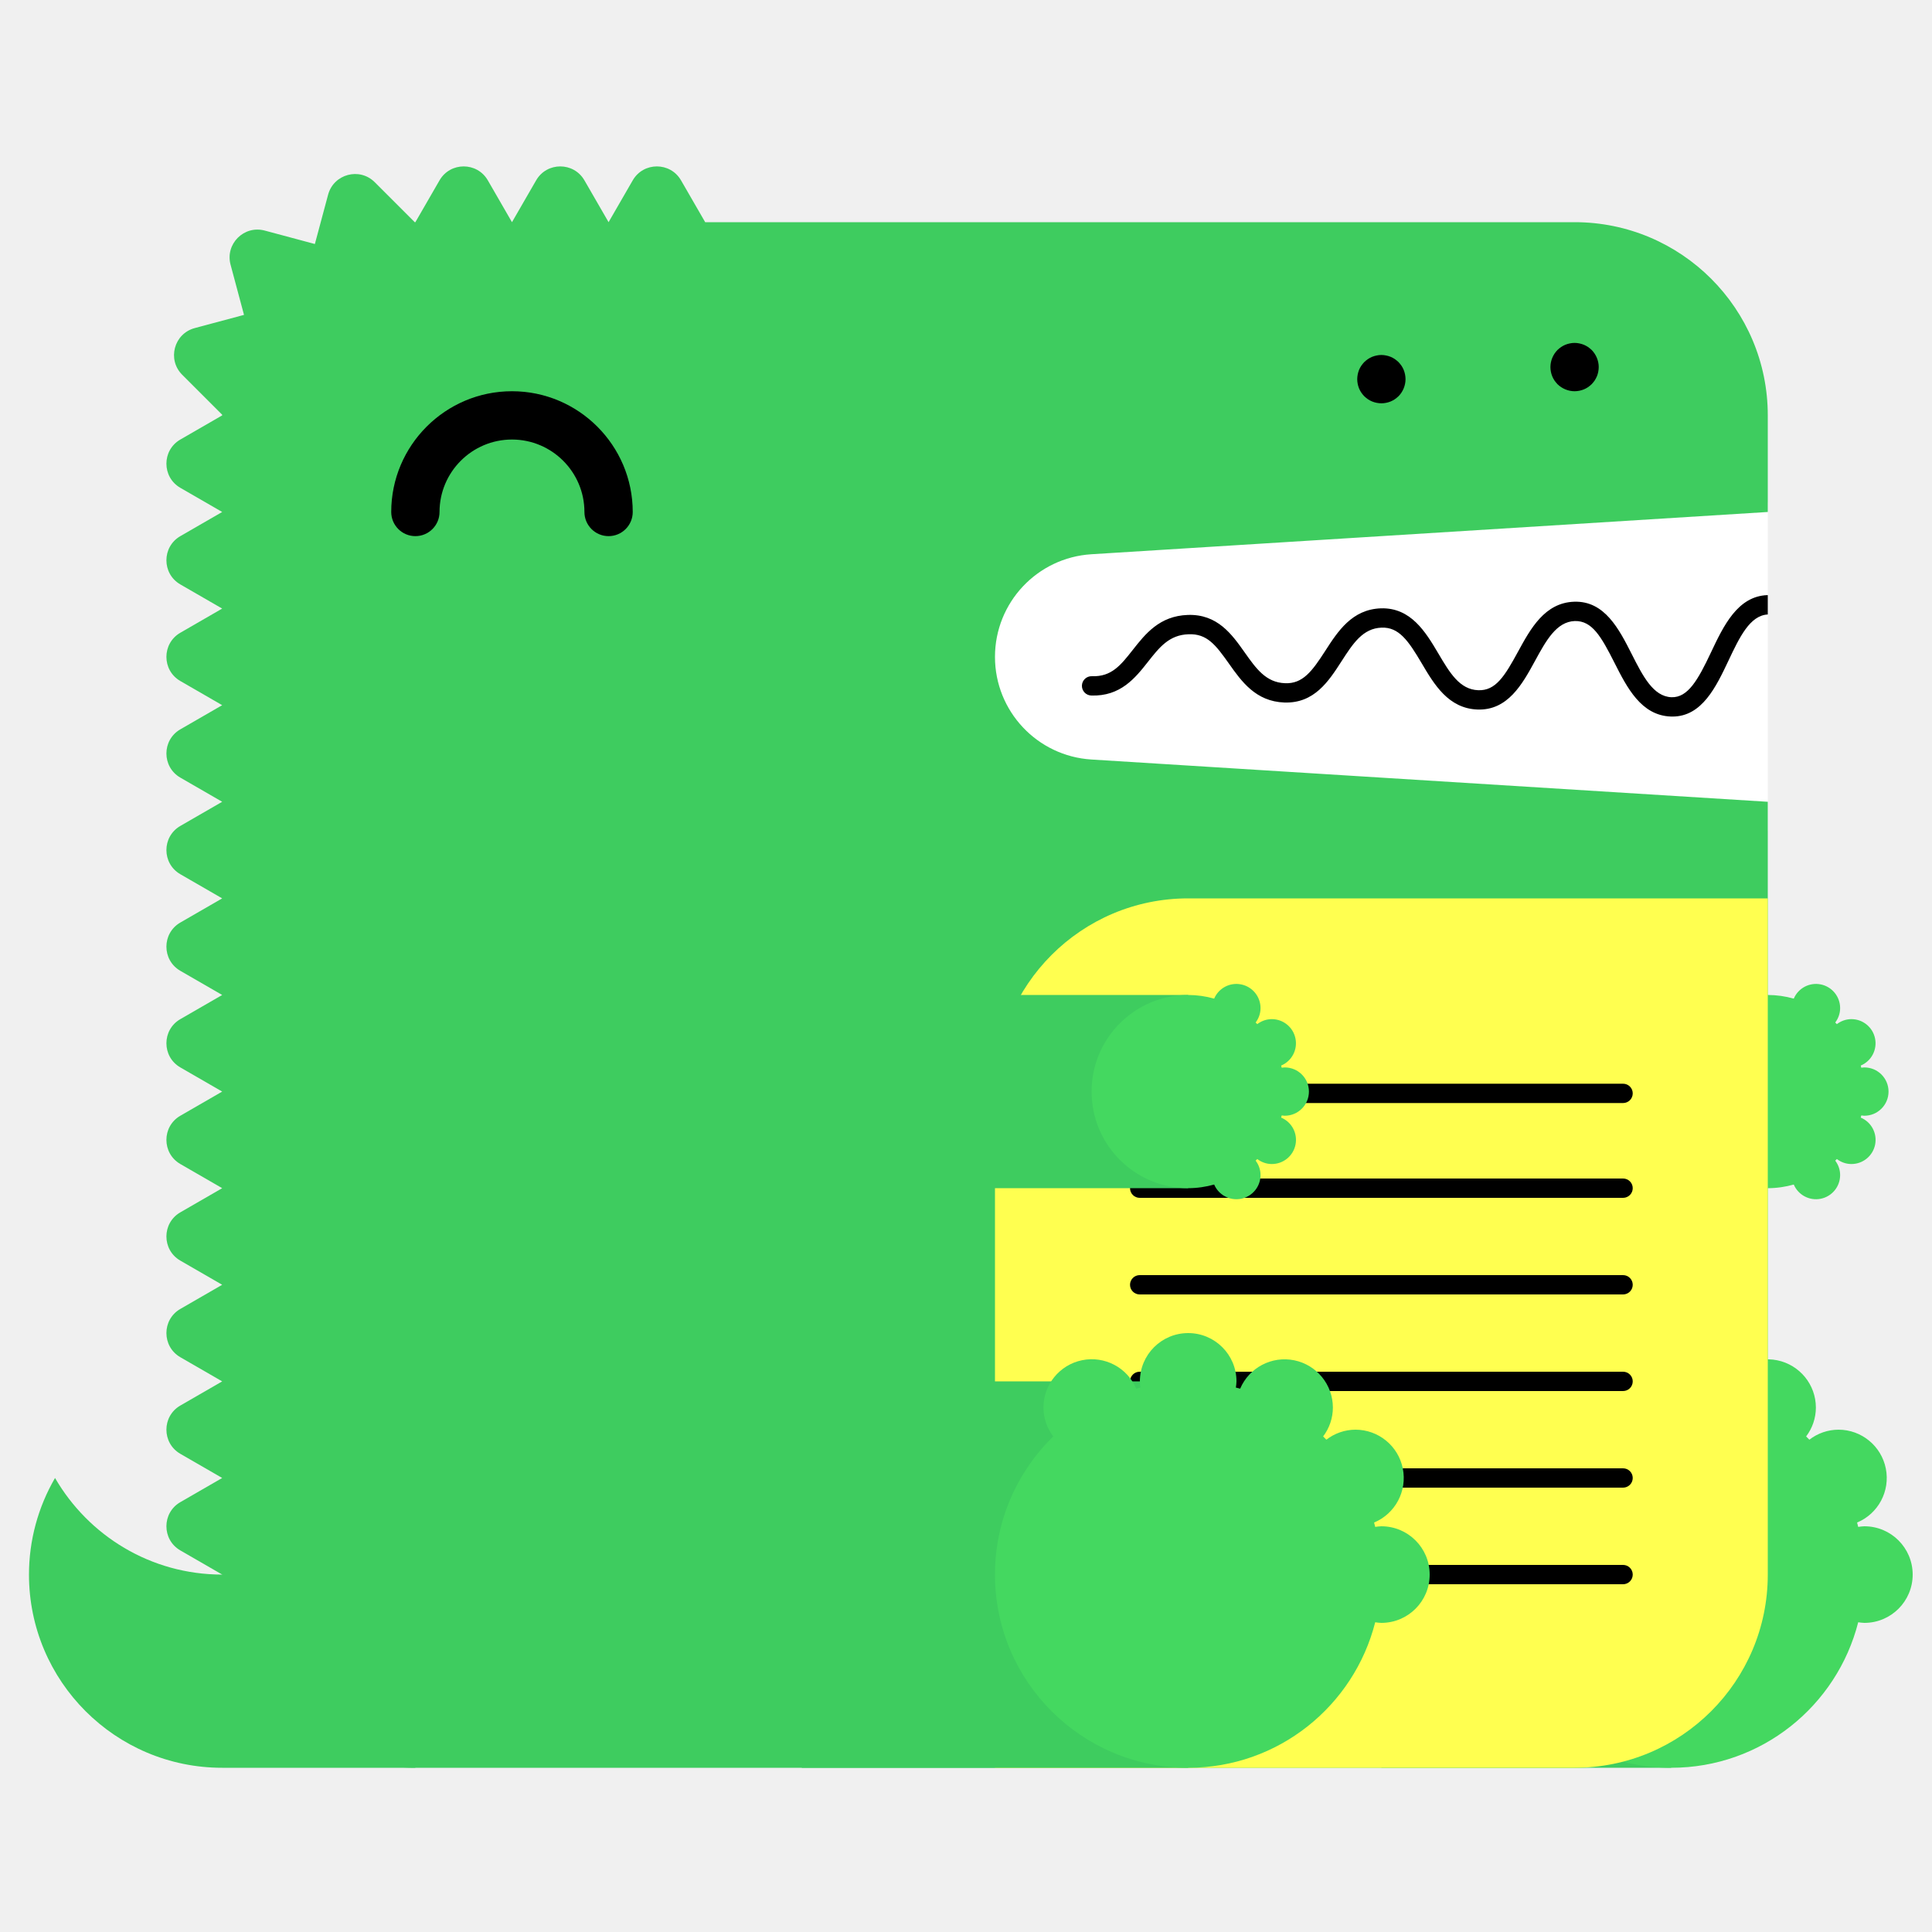
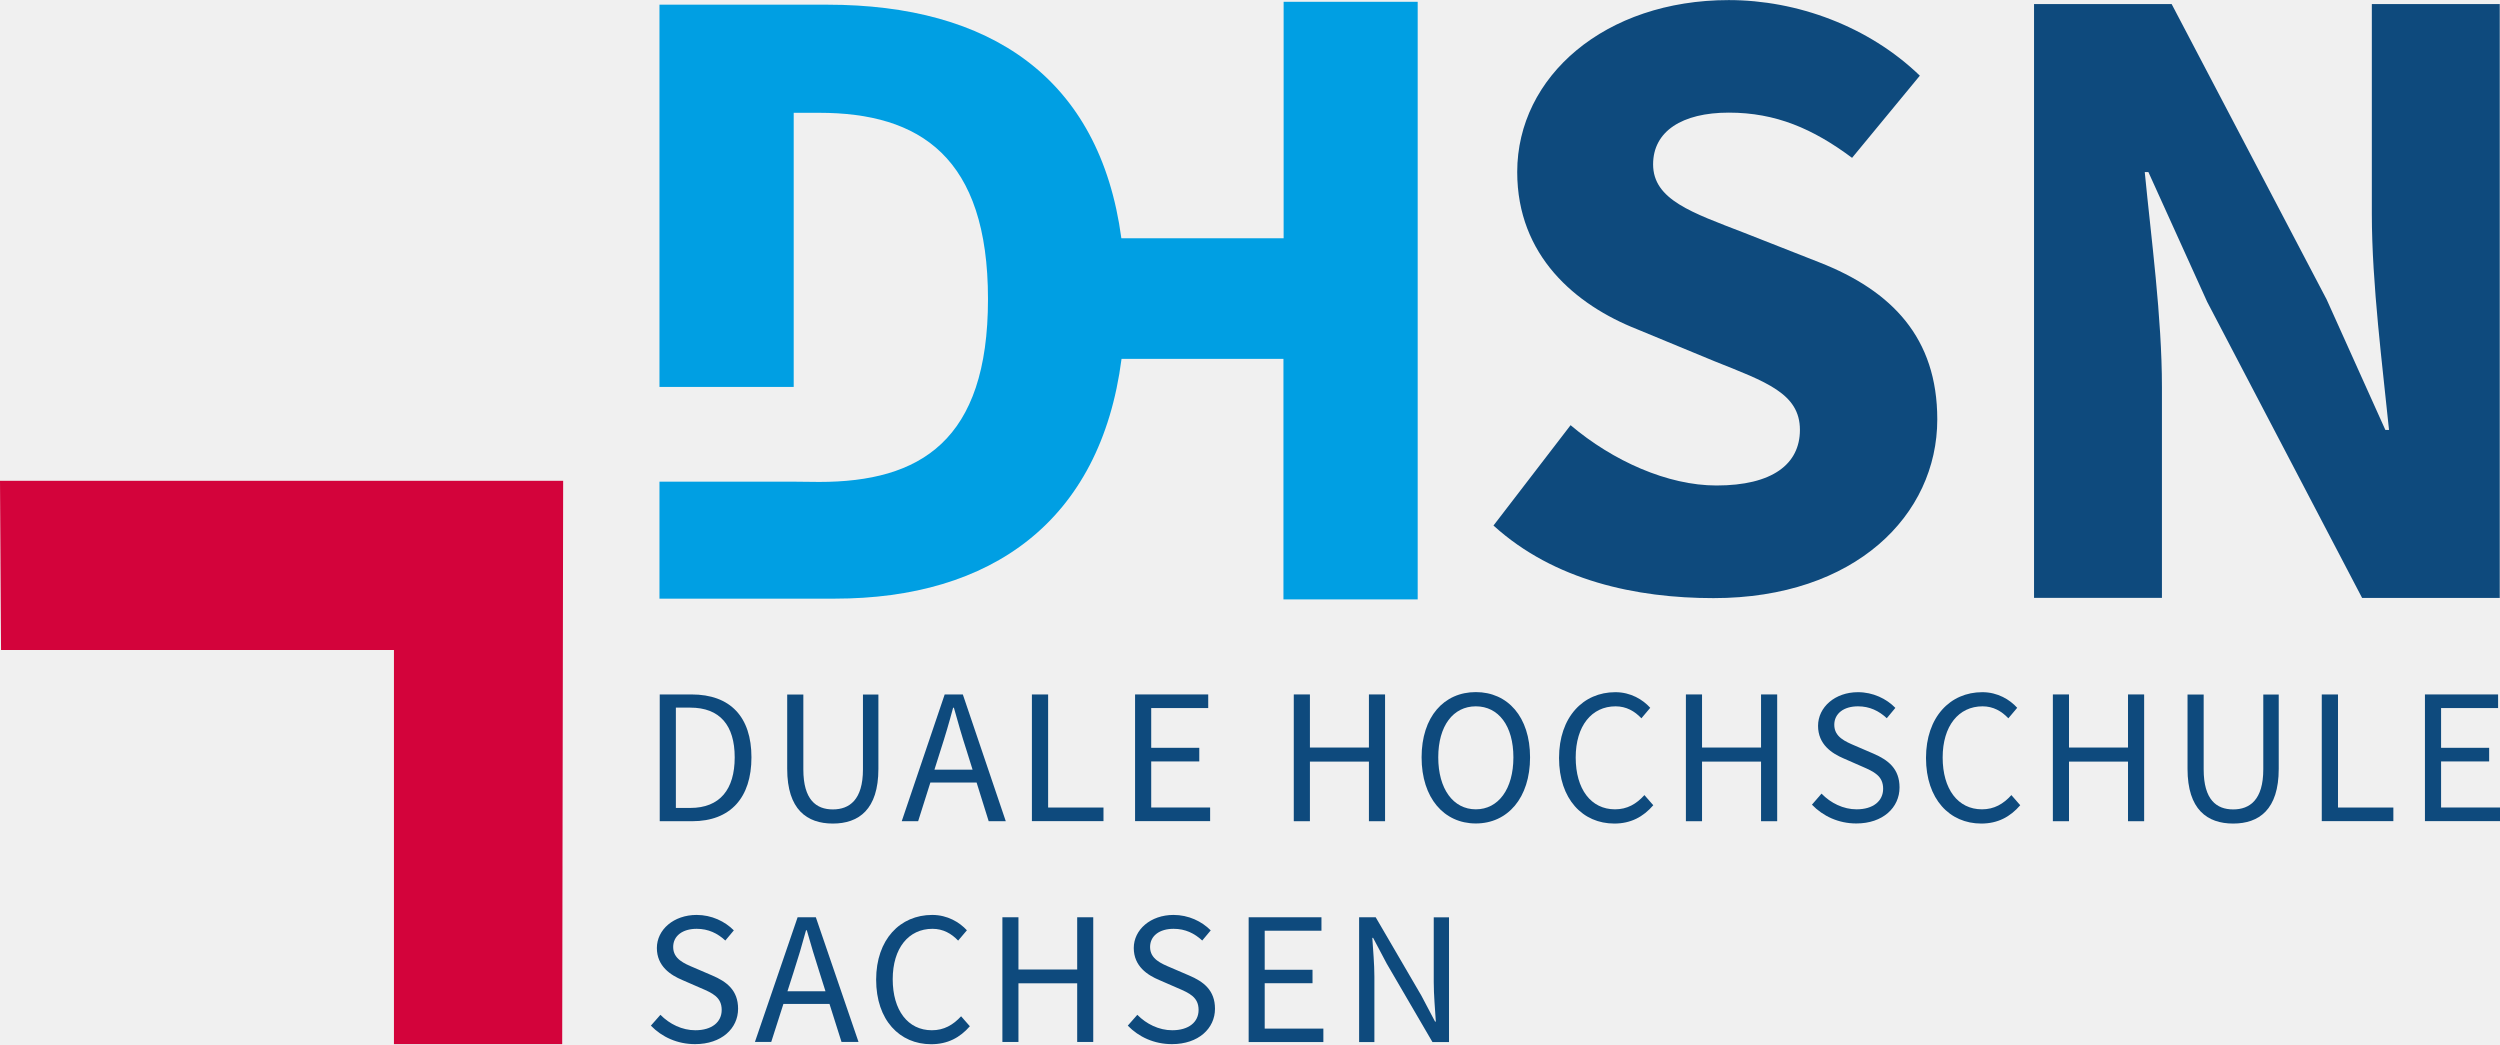
- <svg xmlns="http://www.w3.org/2000/svg" width="200" height="200" viewBox="0 0 200 200">
-   <g fill="none" fill-rule="evenodd">
-     <path fill="#FFF" d="M99 52h84v34H99z" />
-     <path d="M23 163c-7.398 0-13.843-4.027-17.303-10A19.886 19.886 0 0 0 3 163c0 11.046 8.954 20 20 20h20v-20H23z" fill="#3ECC5F" />
-     <path d="M112.98 57.376L183 53V43c0-11.046-8.954-20-20-20H73l-2.5-4.33c-1.112-1.925-3.889-1.925-5 0L63 23l-2.5-4.33c-1.111-1.925-3.889-1.925-5 0L53 23l-2.5-4.33c-1.111-1.925-3.889-1.925-5 0L43 23c-.022 0-.042.003-.065.003l-4.142-4.141c-1.57-1.571-4.252-.853-4.828 1.294l-1.369 5.104-5.192-1.392c-2.148-.575-4.111 1.389-3.535 3.536l1.39 5.193-5.102 1.367c-2.148.576-2.867 3.259-1.296 4.83l4.142 4.142c0 .021-.003.042-.003.064l-4.33 2.5c-1.925 1.111-1.925 3.889 0 5L23 53l-4.33 2.5c-1.925 1.111-1.925 3.889 0 5L23 63l-4.33 2.5c-1.925 1.111-1.925 3.889 0 5L23 73l-4.33 2.5c-1.925 1.111-1.925 3.889 0 5L23 83l-4.33 2.5c-1.925 1.111-1.925 3.889 0 5L23 93l-4.33 2.5c-1.925 1.111-1.925 3.889 0 5L23 103l-4.33 2.5c-1.925 1.111-1.925 3.889 0 5L23 113l-4.33 2.5c-1.925 1.111-1.925 3.889 0 5L23 123l-4.33 2.5c-1.925 1.111-1.925 3.889 0 5L23 133l-4.33 2.5c-1.925 1.111-1.925 3.889 0 5L23 143l-4.33 2.5c-1.925 1.111-1.925 3.889 0 5L23 153l-4.33 2.5c-1.925 1.111-1.925 3.889 0 5L23 163c0 11.046 8.954 20 20 20h120c11.046 0 20-8.954 20-20V83l-70.02-4.376A10.645 10.645 0 0 1 103 68c0-5.621 4.37-10.273 9.98-10.624" fill="#3ECC5F" />
-     <path fill="#3ECC5F" d="M143 183h30v-40h-30z" />
-     <path d="M193 158c-.219 0-.428.037-.639.064-.038-.15-.074-.301-.116-.451A5 5 0 0 0 190.32 148a4.96 4.96 0 0 0-3.016 1.036 26.531 26.531 0 0 0-.335-.336 4.955 4.955 0 0 0 1.011-2.987 5 5 0 0 0-9.599-1.959c-.148-.042-.297-.077-.445-.115.027-.211.064-.42.064-.639a5 5 0 0 0-5-5 5 5 0 0 0-5 5c0 .219.037.428.064.639-.148.038-.297.073-.445.115a4.998 4.998 0 0 0-9.599 1.959c0 1.125.384 2.151 1.011 2.987-3.717 3.632-6.031 8.693-6.031 14.3 0 11.046 8.954 20 20 20 9.339 0 17.16-6.41 19.361-15.064.211.027.42.064.639.064a5 5 0 0 0 5-5 5 5 0 0 0-5-5" fill="#44D860" />
-     <path fill="#3ECC5F" d="M153 123h30v-20h-30z" />
-     <path d="M193 115.5a2.5 2.5 0 1 0 0-5c-.109 0-.214.019-.319.032-.02-.075-.037-.15-.058-.225a2.501 2.501 0 0 0-.963-4.807c-.569 0-1.088.197-1.508.518a6.653 6.653 0 0 0-.168-.168c.314-.417.506-.931.506-1.494a2.5 2.5 0 0 0-4.8-.979A9.987 9.987 0 0 0 183 103c-5.522 0-10 4.478-10 10s4.478 10 10 10c.934 0 1.833-.138 2.69-.377a2.5 2.5 0 0 0 4.8-.979c0-.563-.192-1.077-.506-1.494.057-.055.113-.111.168-.168.42.321.939.518 1.508.518a2.5 2.5 0 0 0 .963-4.807c.021-.074.038-.15.058-.225.105.013.21.032.319.032" fill="#44D860" />
-     <path d="M63 55.5a2.5 2.5 0 0 1-2.5-2.5c0-4.136-3.364-7.5-7.5-7.5s-7.5 3.364-7.5 7.5a2.5 2.5 0 1 1-5 0c0-6.893 5.607-12.5 12.5-12.5S65.5 46.107 65.5 53a2.5 2.5 0 0 1-2.5 2.5" fill="#000" />
-     <path d="M103 183h60c11.046 0 20-8.954 20-20V93h-60c-11.046 0-20 8.954-20 20v70z" fill="#FFFF50" />
-     <path d="M168.02 124h-50.04a1 1 0 1 1 0-2h50.04a1 1 0 1 1 0 2m0 20h-50.04a1 1 0 1 1 0-2h50.04a1 1 0 1 1 0 2m0 20h-50.04a1 1 0 1 1 0-2h50.04a1 1 0 1 1 0 2m0-49.814h-50.04a1 1 0 1 1 0-2h50.04a1 1 0 1 1 0 2m0 19.814h-50.04a1 1 0 1 1 0-2h50.04a1 1 0 1 1 0 2m0 20h-50.04a1 1 0 1 1 0-2h50.04a1 1 0 1 1 0 2M183 61.611c-.012 0-.022-.006-.034-.005-3.09.105-4.552 3.196-5.842 5.923-1.346 2.85-2.387 4.703-4.093 4.647-1.889-.068-2.969-2.202-4.113-4.46-1.314-2.594-2.814-5.536-5.963-5.426-3.046.104-4.513 2.794-5.807 5.167-1.377 2.528-2.314 4.065-4.121 3.994-1.927-.07-2.951-1.805-4.136-3.813-1.321-2.236-2.848-4.75-5.936-4.664-2.994.103-4.465 2.385-5.763 4.4-1.373 2.13-2.335 3.428-4.165 3.351-1.973-.07-2.992-1.51-4.171-3.177-1.324-1.873-2.816-3.993-5.895-3.89-2.928.1-4.399 1.97-5.696 3.618-1.232 1.564-2.194 2.802-4.229 2.724a1 1 0 0 0-.072 2c3.017.101 4.545-1.8 5.872-3.487 1.177-1.496 2.193-2.787 4.193-2.855 1.926-.082 2.829 1.115 4.195 3.045 1.297 1.834 2.769 3.914 5.731 4.021 3.103.104 4.596-2.215 5.918-4.267 1.182-1.834 2.202-3.417 4.15-3.484 1.793-.067 2.769 1.35 4.145 3.681 1.297 2.197 2.766 4.686 5.787 4.796 3.125.108 4.634-2.62 5.949-5.035 1.139-2.088 2.214-4.06 4.119-4.126 1.793-.042 2.728 1.595 4.111 4.33 1.292 2.553 2.757 5.445 5.825 5.556l.169.003c3.064 0 4.518-3.075 5.805-5.794 1.139-2.41 2.217-4.68 4.067-4.773v-2z" fill="#000" />
-     <path fill="#3ECC5F" d="M83 183h40v-40H83z" />
-     <path d="M143 158c-.219 0-.428.037-.639.064-.038-.15-.074-.301-.116-.451A5 5 0 0 0 140.32 148a4.96 4.96 0 0 0-3.016 1.036 26.531 26.531 0 0 0-.335-.336 4.955 4.955 0 0 0 1.011-2.987 5 5 0 0 0-9.599-1.959c-.148-.042-.297-.077-.445-.115.027-.211.064-.42.064-.639a5 5 0 0 0-5-5 5 5 0 0 0-5 5c0 .219.037.428.064.639-.148.038-.297.073-.445.115a4.998 4.998 0 0 0-9.599 1.959c0 1.125.384 2.151 1.011 2.987-3.717 3.632-6.031 8.693-6.031 14.3 0 11.046 8.954 20 20 20 9.339 0 17.16-6.41 19.361-15.064.211.027.42.064.639.064a5 5 0 0 0 5-5 5 5 0 0 0-5-5" fill="#44D860" />
-     <path fill="#3ECC5F" d="M83 123h40v-20H83z" />
-     <path d="M133 115.5a2.5 2.5 0 1 0 0-5c-.109 0-.214.019-.319.032-.02-.075-.037-.15-.058-.225a2.501 2.501 0 0 0-.963-4.807c-.569 0-1.088.197-1.508.518a6.653 6.653 0 0 0-.168-.168c.314-.417.506-.931.506-1.494a2.5 2.5 0 0 0-4.8-.979A9.987 9.987 0 0 0 123 103c-5.522 0-10 4.478-10 10s4.478 10 10 10c.934 0 1.833-.138 2.69-.377a2.5 2.5 0 0 0 4.8-.979c0-.563-.192-1.077-.506-1.494.057-.055.113-.111.168-.168.42.321.939.518 1.508.518a2.5 2.5 0 0 0 .963-4.807c.021-.074.038-.15.058-.225.105.013.21.032.319.032" fill="#44D860" />
-     <path d="M143 41.75c-.16 0-.33-.02-.49-.05a2.52 2.52 0 0 1-.47-.14c-.15-.06-.29-.14-.431-.23-.13-.09-.259-.2-.38-.31-.109-.12-.219-.24-.309-.38s-.17-.28-.231-.43a2.619 2.619 0 0 1-.189-.96c0-.16.02-.33.05-.49.03-.16.08-.31.139-.47.061-.15.141-.29.231-.43.09-.13.2-.26.309-.38.121-.11.25-.22.38-.31.141-.09.281-.17.431-.23.149-.06.31-.11.47-.14.32-.07.65-.07.98 0 .159.03.32.08.47.14.149.06.29.14.43.23.13.09.259.2.38.31.11.12.22.25.31.38.09.14.17.28.23.43.06.16.11.31.14.47.029.16.05.33.05.49 0 .66-.271 1.31-.73 1.77-.121.11-.25.22-.38.31-.14.09-.281.17-.43.23a2.565 2.565 0 0 1-.96.19m20-1.25c-.66 0-1.3-.27-1.771-.73a3.802 3.802 0 0 1-.309-.38c-.09-.14-.17-.28-.231-.43a2.619 2.619 0 0 1-.189-.96c0-.66.27-1.3.729-1.77.121-.11.25-.22.38-.31.141-.09.281-.17.431-.23.149-.06.31-.11.47-.14.32-.07.66-.07.98 0 .159.03.32.08.47.14.149.06.29.14.43.23.13.09.259.2.38.31.459.47.73 1.11.73 1.77 0 .16-.021.33-.05.49-.03.16-.08.32-.14.47-.07.15-.14.29-.23.43-.09.13-.2.26-.31.38-.121.11-.25.22-.38.31-.14.09-.281.17-.43.23a2.565 2.565 0 0 1-.96.19" fill="#000" />
+ <svg xmlns="http://www.w3.org/2000/svg" id="Ebene_2" data-name="Ebene 2" viewBox="0 0 288.11 120.34">
+   <defs>
+     <style>
+       .cls-1 {
+         fill: #009fe3;
+       }
+ 
+       .cls-1, .cls-2, .cls-3 {
+         stroke-width: 0px;
+       }
+ 
+       .cls-2 {
+         fill: #0e4a7d;
+       }
+ 
+       .cls-3 {
+         fill: #d3033b;
+       }
+     </style>
+   </defs>
+   <g id="Ebene_1-2" data-name="Ebene 1">
+     <g>
+       <g>
+         <path class="cls-2" d="m76.03,80.03h3.66c4.5,0,6.91,2.61,6.91,7.25s-2.41,7.36-6.83,7.36h-3.74v-14.61Zm3.52,13.08c3.42,0,5.12-2.14,5.12-5.83s-1.71-5.73-5.12-5.73h-1.66v11.56h1.66Z" />
+         <path class="cls-2" d="m90.72,88.61v-8.57h1.86v8.63c0,3.51,1.49,4.61,3.4,4.61s3.47-1.1,3.47-4.61v-8.63h1.78v8.57c0,4.69-2.27,6.3-5.25,6.3s-5.26-1.61-5.26-6.3Z" />
+         <path class="cls-2" d="m108.86,80.03h2.1l4.95,14.61h-1.97l-2.55-8.16c-.53-1.63-.99-3.24-1.46-4.92h-.09c-.45,1.69-.92,3.29-1.45,4.92l-2.58,8.16h-1.89l4.95-14.61Zm-2.35,8.67h6.74v1.48h-6.74v-1.48Z" />
+         <path class="cls-2" d="m118.93,80.03h1.86v13.03h6.38v1.57h-8.25v-14.61Z" />
+         <path class="cls-2" d="m130.81,80.03h8.43v1.57h-6.57v4.58h5.54v1.57h-5.54v5.31h6.79v1.57h-8.65v-14.61Z" />
+         <path class="cls-2" d="m149.1,80.03h1.86v6.12h6.8v-6.12h1.86v14.61h-1.86v-6.87h-6.8v6.87h-1.86v-14.61Z" />
+         <path class="cls-2" d="m163.83,87.28c0-4.68,2.58-7.52,6.25-7.52s6.25,2.85,6.25,7.52-2.58,7.62-6.25,7.62-6.25-2.94-6.25-7.62Zm10.58,0c0-3.64-1.72-5.88-4.33-5.88s-4.33,2.25-4.33,5.88,1.72,5.99,4.33,5.99,4.33-2.35,4.33-5.99Z" />
+         <path class="cls-2" d="m179.67,87.35c0-4.71,2.78-7.58,6.49-7.58,1.78,0,3.17.86,4.02,1.8l-1.02,1.21c-.77-.82-1.74-1.38-2.97-1.38-2.76,0-4.6,2.26-4.6,5.9s1.76,5.97,4.53,5.97c1.4,0,2.46-.61,3.39-1.64l1.02,1.17c-1.16,1.34-2.59,2.11-4.49,2.11-3.64,0-6.37-2.81-6.37-7.56Z" />
+         <path class="cls-2" d="m194.29,80.03h1.86v6.12h6.8v-6.12h1.86v14.61h-1.86v-6.87h-6.8v6.87h-1.86v-14.61Z" />
+         <path class="cls-2" d="m208.81,92.74l1.11-1.28c1.05,1.09,2.52,1.81,4.04,1.81,1.92,0,3.06-.96,3.06-2.37,0-1.49-1.06-1.97-2.44-2.57l-2.1-.92c-1.36-.58-2.96-1.61-2.96-3.76s1.95-3.88,4.6-3.88c1.73,0,3.28.75,4.31,1.81l-.99,1.19c-.9-.84-1.97-1.37-3.32-1.37-1.64,0-2.73.83-2.73,2.13,0,1.41,1.28,1.93,2.42,2.42l2.09.9c1.69.73,3.01,1.73,3.01,3.9,0,2.31-1.91,4.15-4.98,4.15-2.05,0-3.84-.84-5.12-2.17Z" />
+         <path class="cls-2" d="m221.96,87.35c0-4.71,2.78-7.58,6.49-7.58,1.78,0,3.17.86,4.02,1.8l-1.02,1.21c-.77-.82-1.74-1.38-2.97-1.38-2.76,0-4.6,2.26-4.6,5.9s1.76,5.97,4.53,5.97c1.4,0,2.46-.61,3.39-1.64l1.02,1.17c-1.16,1.34-2.59,2.11-4.49,2.11-3.64,0-6.37-2.81-6.37-7.56Z" />
+         <path class="cls-2" d="m236.58,80.03h1.86v6.12h6.8v-6.12h1.86v14.61h-1.86v-6.87h-6.8v6.87h-1.86v-14.61Z" />
+         <path class="cls-2" d="m252.1,88.61v-8.57h1.86v8.63c0,3.51,1.49,4.61,3.4,4.61s3.47-1.1,3.47-4.61v-8.63h1.78v8.57c0,4.69-2.27,6.3-5.25,6.3s-5.26-1.61-5.26-6.3Z" />
+         <path class="cls-2" d="m267.58,80.03h1.86v13.03h6.38v1.57h-8.25v-14.61Z" />
+         <path class="cls-2" d="m279.46,80.03h8.43v1.57h-6.57v4.58h5.54v1.57h-5.54v5.31h6.79v1.57h-8.65v-14.61Z" />
+         <path class="cls-2" d="m75,118.21l1.11-1.26c1.05,1.07,2.5,1.78,4.02,1.78,1.91,0,3.04-.94,3.04-2.34,0-1.47-1.05-1.94-2.43-2.53l-2.09-.91c-1.36-.57-2.95-1.59-2.95-3.7s1.94-3.81,4.58-3.81c1.73,0,3.26.74,4.29,1.78l-.98,1.17c-.89-.83-1.96-1.35-3.3-1.35-1.63,0-2.71.81-2.71,2.1,0,1.38,1.27,1.9,2.41,2.38l2.07.89c1.68.71,3,1.71,3,3.84,0,2.27-1.9,4.08-4.96,4.08-2.04,0-3.82-.82-5.09-2.13Z" />
+         <path class="cls-2" d="m91.93,105.71h2.09l4.92,14.37h-1.96l-2.54-8.03c-.52-1.61-.99-3.18-1.46-4.84h-.09c-.45,1.67-.92,3.24-1.44,4.84l-2.57,8.03h-1.88l4.92-14.37Zm-2.34,8.53h6.7v1.46h-6.7v-1.46Z" />
+         <path class="cls-2" d="m100.97,112.9c0-4.64,2.77-7.46,6.46-7.46,1.77,0,3.15.85,4,1.77l-1.01,1.19c-.77-.81-1.73-1.36-2.96-1.36-2.75,0-4.58,2.23-4.58,5.81s1.75,5.88,4.51,5.88c1.39,0,2.44-.6,3.37-1.61l1.01,1.15c-1.15,1.32-2.57,2.07-4.46,2.07-3.63,0-6.34-2.77-6.34-7.44Z" />
+         <path class="cls-2" d="m115.52,105.71h1.85v6.02h6.77v-6.02h1.85v14.37h-1.85v-6.76h-6.77v6.76h-1.85v-14.37Z" />
+         <path class="cls-2" d="m129.96,118.21l1.11-1.26c1.05,1.07,2.5,1.78,4.02,1.78,1.91,0,3.04-.94,3.04-2.34,0-1.47-1.05-1.94-2.43-2.53l-2.09-.91c-1.36-.57-2.95-1.59-2.95-3.7s1.94-3.81,4.58-3.81c1.73,0,3.26.74,4.29,1.78l-.98,1.17c-.89-.83-1.96-1.35-3.3-1.35-1.63,0-2.71.81-2.71,2.1,0,1.38,1.27,1.9,2.41,2.38l2.07.89c1.68.71,3,1.71,3,3.84,0,2.27-1.9,4.08-4.96,4.08-2.04,0-3.82-.82-5.09-2.13Z" />
+         <path class="cls-2" d="m143.9,105.71h8.39v1.55h-6.54v4.5h5.51v1.55h-5.51v5.23h6.76v1.55h-8.61v-14.37Z" />
+         <path class="cls-2" d="m156.63,105.71h1.91l5.27,9.04,1.57,2.98h.09c-.09-1.45-.24-3.07-.24-4.57v-7.44h1.76v14.37h-1.91l-5.27-9.04-1.57-2.97h-.09c.09,1.45.24,2.99.24,4.49v7.52h-1.76v-14.37Z" />
+       </g>
+       <g>
+         <g>
+           <path class="cls-2" d="m172.11,60.57l8.89-11.57c4.87,4.12,11.18,6.95,16.81,6.95,6.46,0,9.62-2.47,9.62-6.41,0-4.19-3.89-5.53-9.87-7.92l-8.9-3.68c-7.09-2.8-13.81-8.46-13.81-18.12,0-11.02,10.13-19.81,24.38-19.81,7.88,0,16.12,3.02,22.02,8.71l-7.81,9.47c-4.51-3.36-8.79-5.21-14.2-5.21s-8.73,2.16-8.73,5.96c0,4.08,4.48,5.56,10.45,7.87l8.72,3.43c8.36,3.28,13.58,8.69,13.58,18.09,0,11.04-9.48,20.6-25.79,20.6-8.91,0-18.37-2.02-25.35-8.36Z" />
+           <path class="cls-2" d="m234.41.47h15.86l17.86,34.04,6.77,15.04h.42c-.73-7.24-1.98-16.83-1.98-24.9V.47h14.74v68.44h-15.86l-17.86-34.13-6.77-14.95h-.42c.73,7.55,1.98,16.72,1.98,24.78v24.29h-14.74V.47Z" />
+         </g>
+         <path class="cls-1" d="m147.93.21v27.25h-18.7C126.74,8.9,114.04.54,95.35.54h-19.35v44.05h15.47V13h2.94c11.61,0,19.45,5.1,19.45,21.47s-7.84,21.07-19.45,21.07l-2.94-.03h-15.47v13.48h20.21c17.96,0,30.61-8.86,33.04-27.63h18.66v27.72h15.47V.21h-15.47Z" />
+       </g>
+       <path class="cls-3" d="m0,55.41l.12,19.5h45.28s0,45.42,0,45.42h19.39s.11-64.92.11-64.92H0Z" />
+     </g>
  </g>
</svg>
